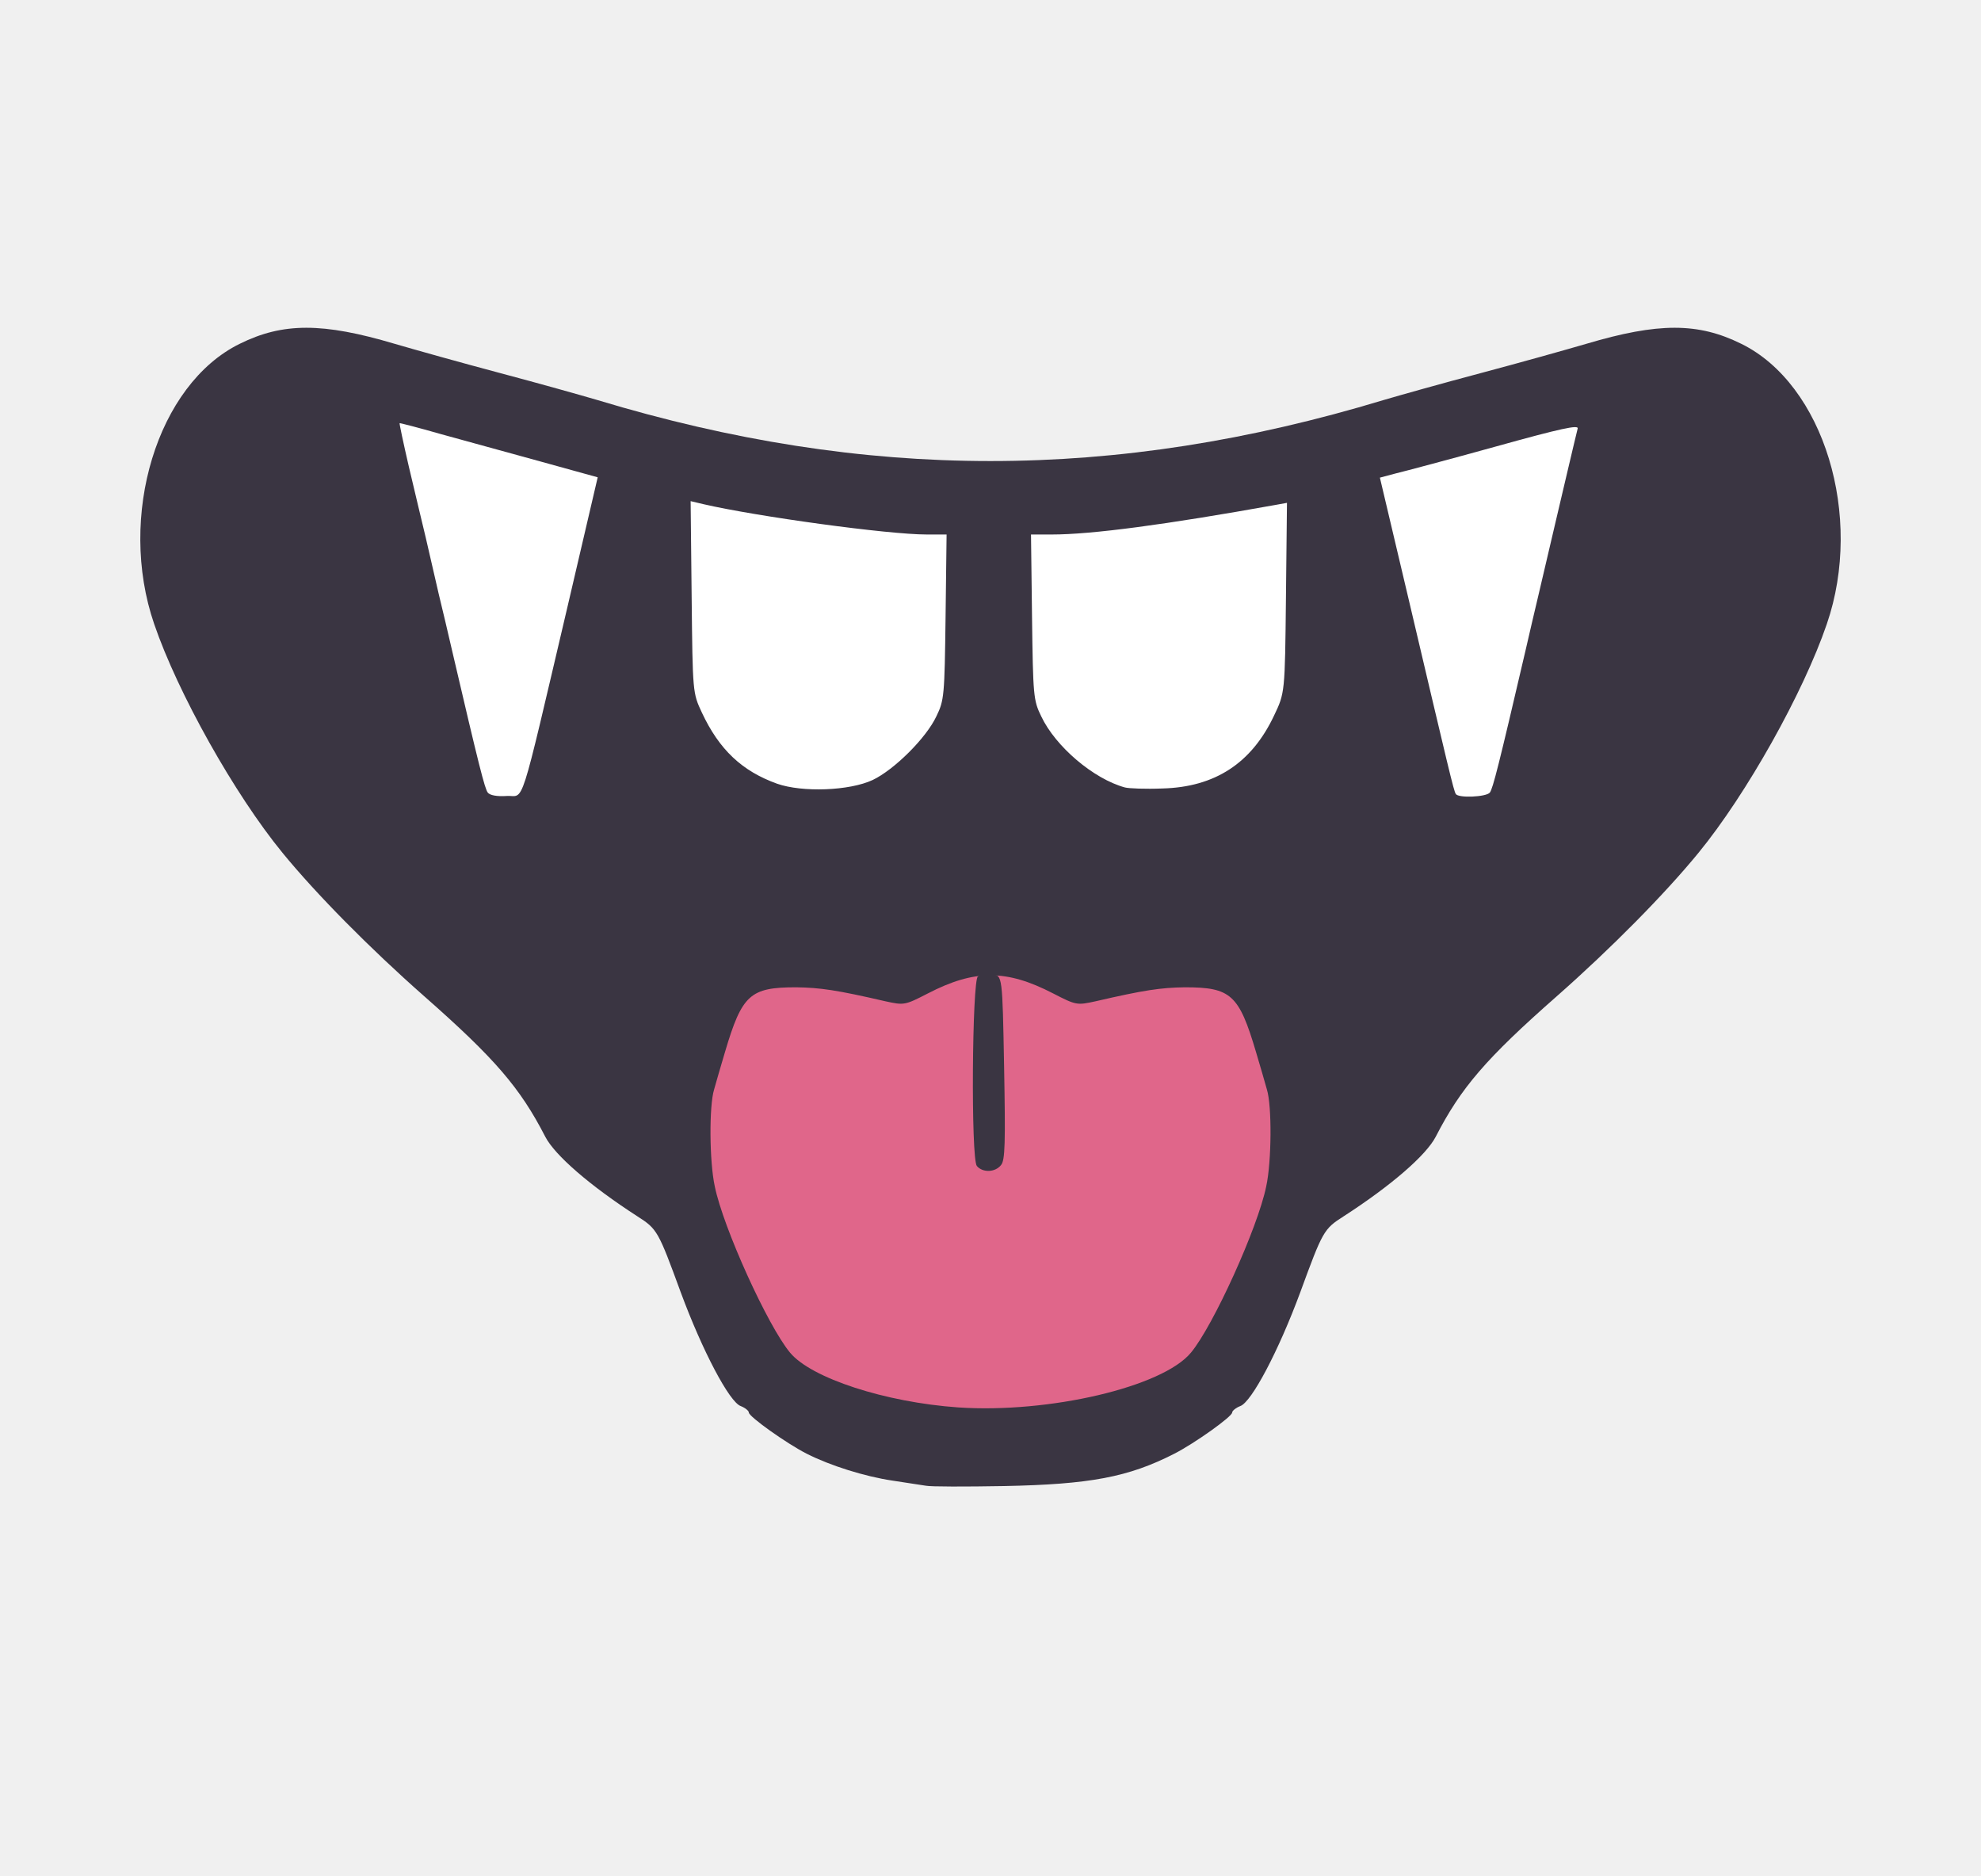
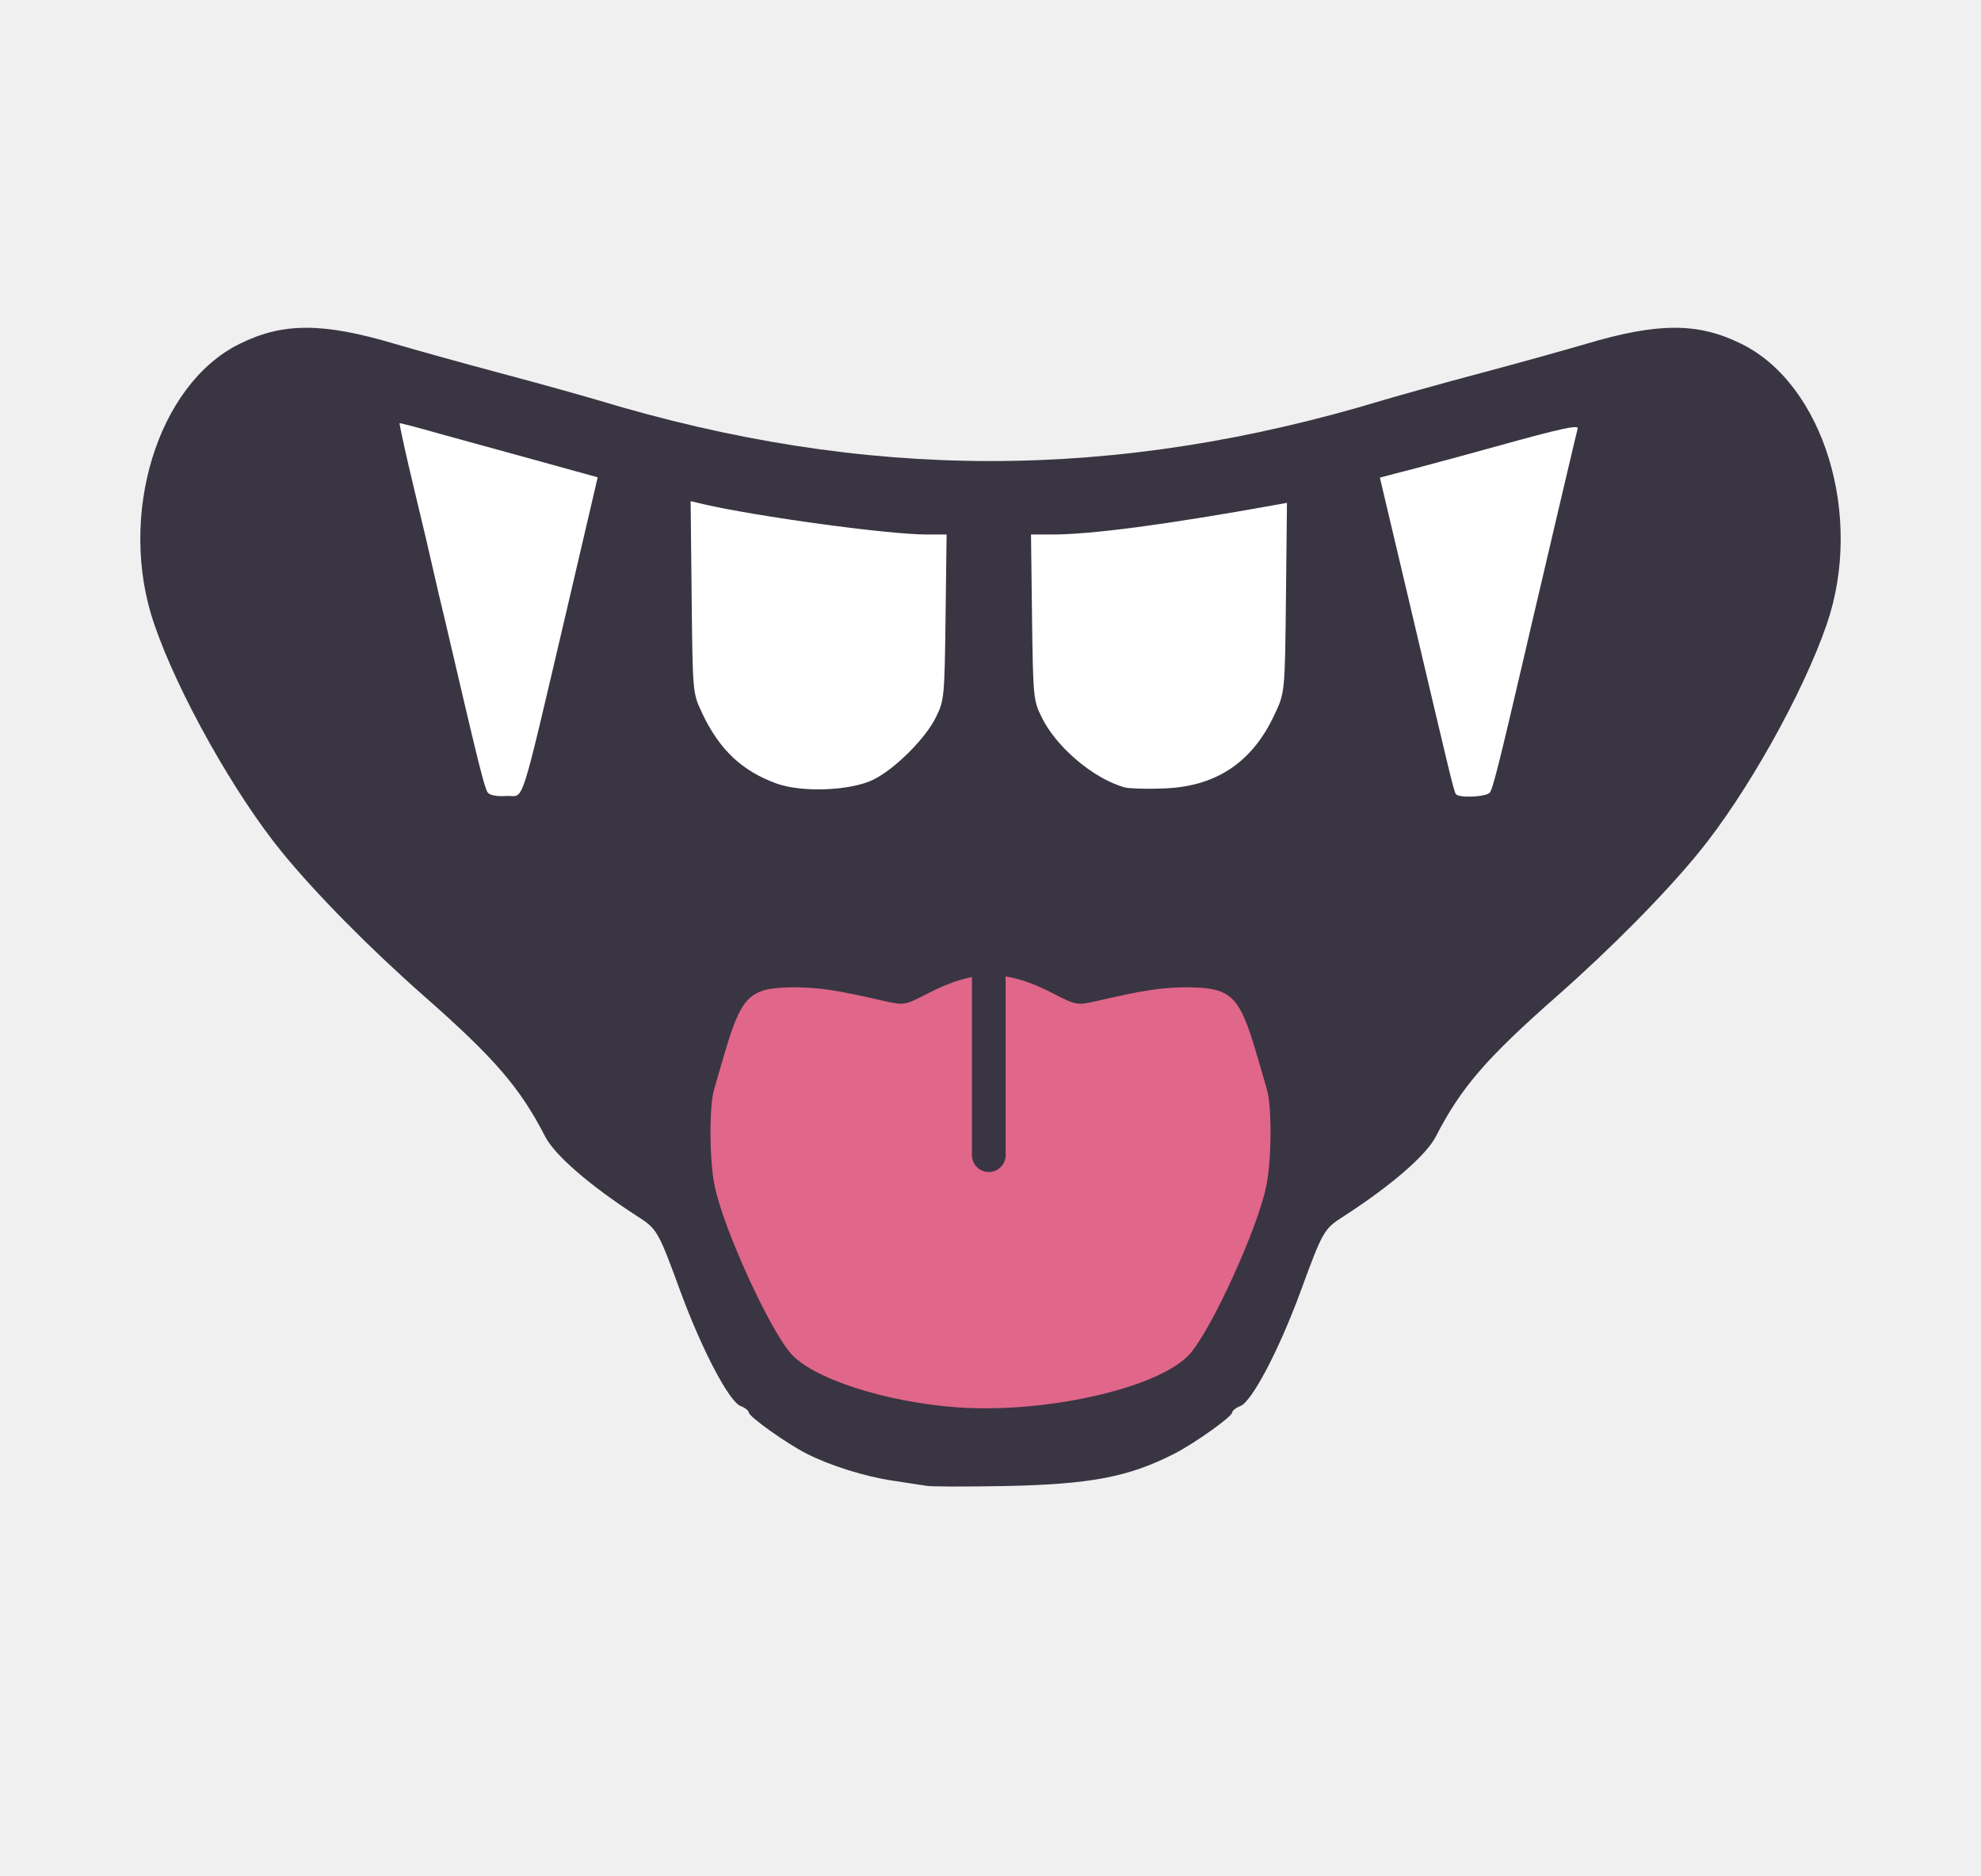
<svg xmlns="http://www.w3.org/2000/svg" viewBox="0 0 582 551" width="582" height="551">
  <g id="mouth">
    <path id="mouth-line" fill="#3A3542" fill-rule="evenodd" d="M272.0 436.4 C270.6 436.2 266.2 435.5 262.2 434.9 C254.1 433.7 243.9 430.5 237.0 427.0 C231.1 424.0 220.0 416.1 220.0 414.9 C220.0 414.4 218.9 413.5 217.6 413.0 C214.3 411.8 206.4 396.9 200.0 379.6 C193.4 361.6 193.1 361.0 187.3 357.3 C173.2 348.2 163.0 339.3 160.2 333.9 C152.8 319.5 145.4 310.9 124.6 292.6 C108.6 278.5 92.9 262.6 83.0 250.5 C68.9 233.3 52.2 203.5 45.3 183.3 C34.4 151.6 46.2 112.9 70.4 101.0 C83.1 94.7 94.8 94.7 116.0 101.0 C121.8 102.7 135.7 106.6 147.0 109.6 C158.3 112.6 171.1 116.2 175.5 117.5 C254.5 141.4 327.5 141.4 406.5 117.5 C410.9 116.2 423.7 112.6 435.0 109.6 C446.3 106.6 460.2 102.7 466.0 101.0 C487.2 94.7 498.9 94.7 511.6 101.0 C535.8 112.9 547.6 151.6 536.7 183.3 C529.8 203.5 513.1 233.3 499.0 250.5 C489.1 262.6 473.4 278.5 457.4 292.6 C436.6 310.9 429.2 319.5 421.8 333.9 C419.0 339.3 408.8 348.2 394.7 357.3 C388.9 361.0 388.6 361.6 382.0 379.6 C375.6 396.9 367.7 411.8 364.4 413.0 C363.1 413.5 362.0 414.4 362.0 414.9 C362.0 416.1 350.9 424.0 345.0 427.0 C331.5 433.9 320.2 436.0 295.0 436.5 C283.7 436.7 273.4 436.7 272.0 436.4 Z" />
    <path id="mouth-inside" fill="#3A3542" fill-rule="evenodd" d="M276.0 414.5 C275.2 414.3 271.1 413.6 267.0 413.0 C250.9 410.4 237.3 402.7 230.4 392.3 C228.3 389.2 224.0 380.3 220.8 372.6 C211.8 351.1 208.3 346.2 194.7 335.8 C184.2 327.8 180.5 323.9 173.0 312.9 C163.9 299.6 155.8 290.8 137.5 274.5 C106.3 246.7 89.2 225.4 75.5 197.5 C65.8 177.7 64.5 172.9 64.5 158.0 C64.7 130.1 76.9 116.5 98.7 119.9 C102.5 120.5 119.4 124.8 136.5 129.5 C221.7 153.0 245.9 157.3 291.0 157.3 C336.1 157.3 360.3 153.0 445.5 129.5 C462.6 124.8 479.5 120.5 483.3 119.9 C505.1 116.5 517.3 130.1 517.5 158.0 C517.5 172.9 516.2 177.7 506.5 197.5 C492.8 225.4 475.7 246.7 444.5 274.5 C426.2 290.8 418.1 299.6 409.0 312.9 C401.5 323.9 397.8 327.8 387.3 335.8 C373.7 346.2 370.2 351.1 361.2 372.6 C350.2 398.9 341.2 407.3 318.1 412.6 C312.1 414.0 279.8 415.5 276.0 414.5 Z" />
    <path id="mouth-tongue" fill="#E0668A" fill-rule="evenodd" d="M281.5 413.4 C260.1 411.9 238.3 404.8 232.1 397.3 C225.6 389.5 212.5 360.7 210.0 348.5 C208.4 341.2 208.3 324.8 209.8 320.0 C210.3 318.1 211.8 313.1 213.0 309.0 C218.0 292.1 220.4 290.0 233.9 290.0 C241.0 290.1 245.8 290.8 260.1 294.1 C265.6 295.3 265.8 295.3 272.6 291.8 C286.3 284.7 295.7 284.7 309.4 291.8 C316.2 295.3 316.4 295.3 321.9 294.1 C336.2 290.8 341.0 290.1 348.1 290.0 C361.6 290.0 364.0 292.1 369.0 309.0 C370.2 313.1 371.7 318.1 372.2 320.0 C373.7 324.8 373.6 341.2 372.0 348.5 C369.5 360.7 356.4 389.5 349.9 397.3 C341.6 407.4 308.2 415.2 281.5 413.4 Z" />
-     <path id="mouth-groove" fill="#3A3542" fill-rule="evenodd" d="M287.0 342.5 C285.2 340.4 285.6 287.9 287.3 286.8 C288.0 286.3 289.9 286.1 291.5 286.2 C294.5 286.5 294.5 286.5 295.0 313.5 C295.4 335.7 295.3 340.8 294.1 342.2 C292.4 344.4 288.7 344.5 287.0 342.5 Z" />
    <path id="mouth-teeth" fill="#FFFFFF" fill-rule="evenodd" d="M143.3 232.8 C142.4 231.6 140.7 224.9 132.8 191.0 C131.7 186.3 130.0 178.9 128.9 174.5 C127.9 170.1 126.2 162.7 125.1 158.0 C124.0 153.3 121.7 143.9 120.1 137.0 C118.5 130.1 117.3 124.4 117.4 124.3 C117.4 124.2 122.9 125.6 129.5 127.5 C136.1 129.3 149.2 132.9 158.6 135.5 L175.6 140.2 L166.8 177.9 C152.3 239.6 154.2 233.5 148.9 233.8 C146.0 234.0 143.9 233.6 143.3 232.8 Z M427.7 233.2 C427.1 232.4 425.6 225.9 413.7 175.4 L405.4 140.3 L409.9 139.1 C412.4 138.5 425.6 135.0 439.3 131.2 C458.7 125.8 463.9 124.7 463.5 125.9 C463.3 126.8 461.9 132.4 460.5 138.5 C458.1 148.8 456.9 153.7 452.1 174.3 C451.0 178.8 449.3 186.3 448.2 191.0 C440.3 224.9 438.6 231.6 437.7 232.8 C436.7 234.1 428.4 234.5 427.7 233.2 Z M228.3 230.2 C218.0 226.5 211.3 220.2 206.2 209.3 C203.5 203.5 203.5 203.5 203.2 175.3 L202.9 147.2 L206.7 148.1 C222.3 151.7 260.8 157.0 272.3 157.0 L278.1 157.0 L277.8 181.2 C277.5 204.4 277.4 205.7 275.1 210.4 C272.1 216.8 262.7 226.1 256.4 229.1 C249.6 232.3 235.7 232.8 228.3 230.2 Z M330.5 231.3 C321.3 228.8 310.1 219.3 305.9 210.4 C303.6 205.7 303.5 204.4 303.2 181.2 L302.9 157.0 L309.0 157.0 C320.8 157.0 342.5 154.1 374.8 148.3 L378.1 147.7 L377.8 175.6 C377.5 203.5 377.5 203.5 374.3 210.2 C367.7 224.2 356.9 231.2 341.5 231.6 C336.6 231.8 331.6 231.6 330.5 231.3 Z" />
+     <path id="mouth-groove" fill="none" fill-rule="evenodd" d="M290.5 287.5 L290.5 339.3" stroke="#3A3542" stroke-width="9.9" stroke-linecap="round" />
  </g>
</svg>
